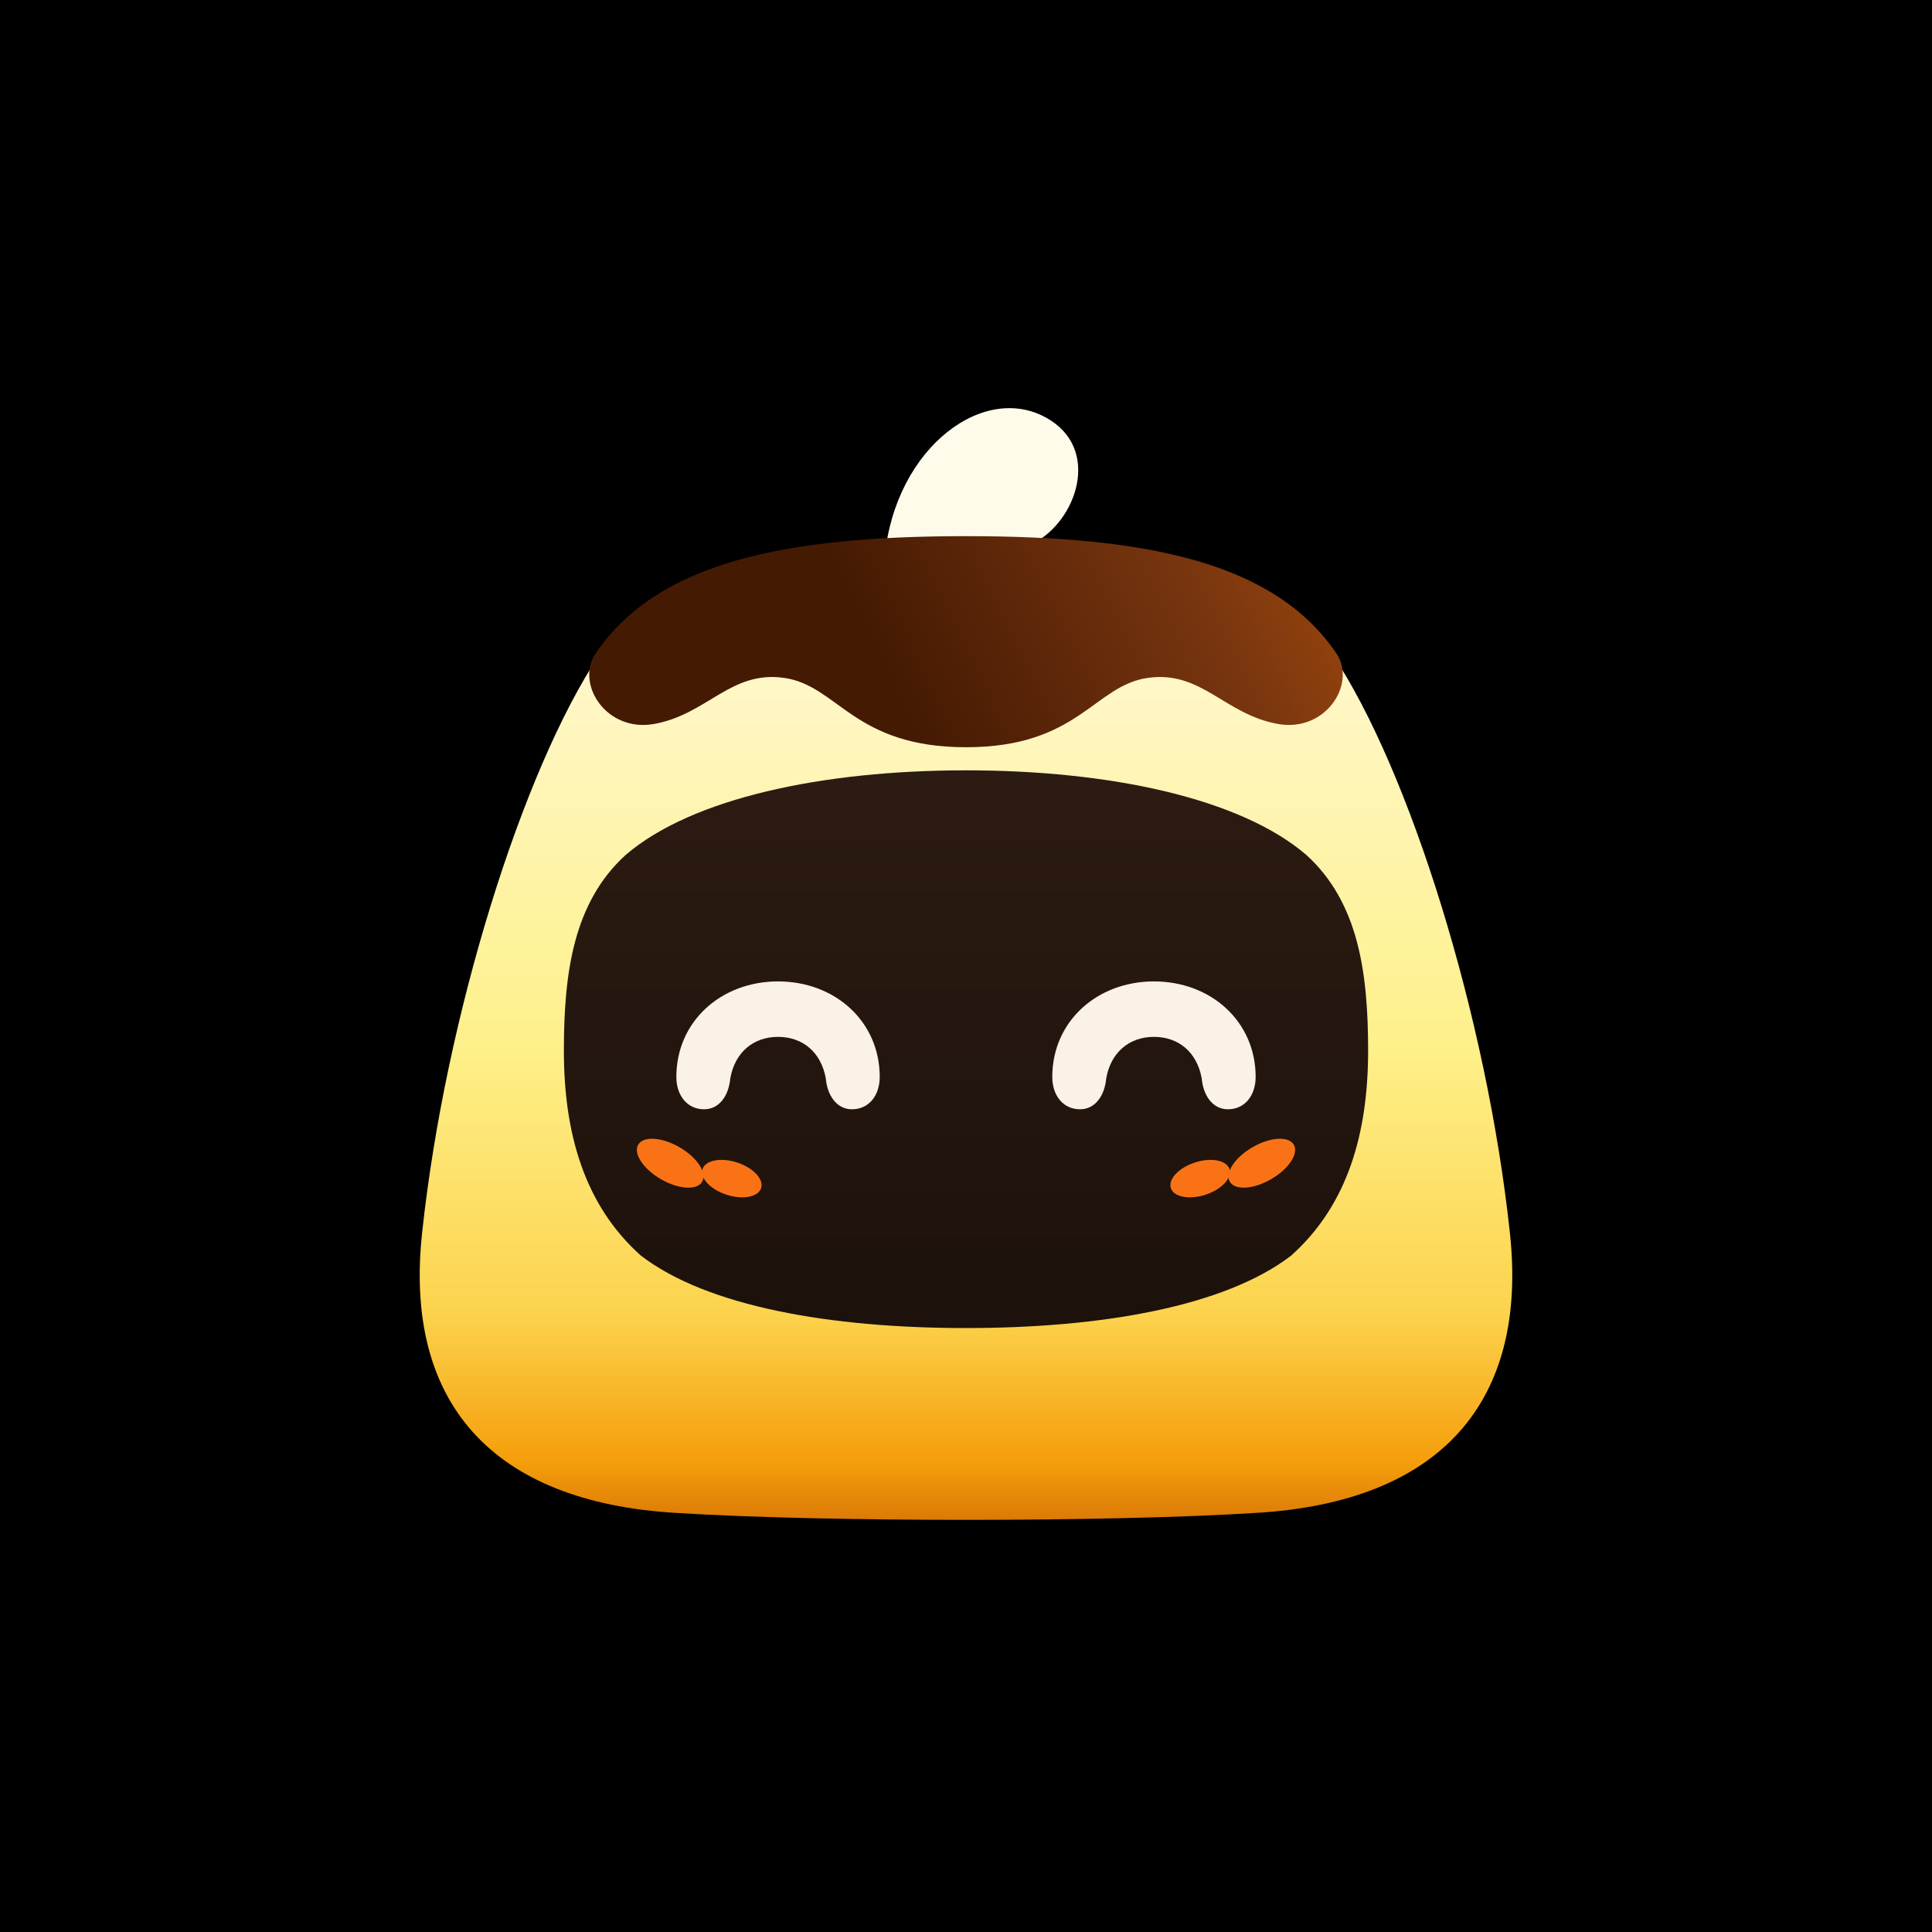
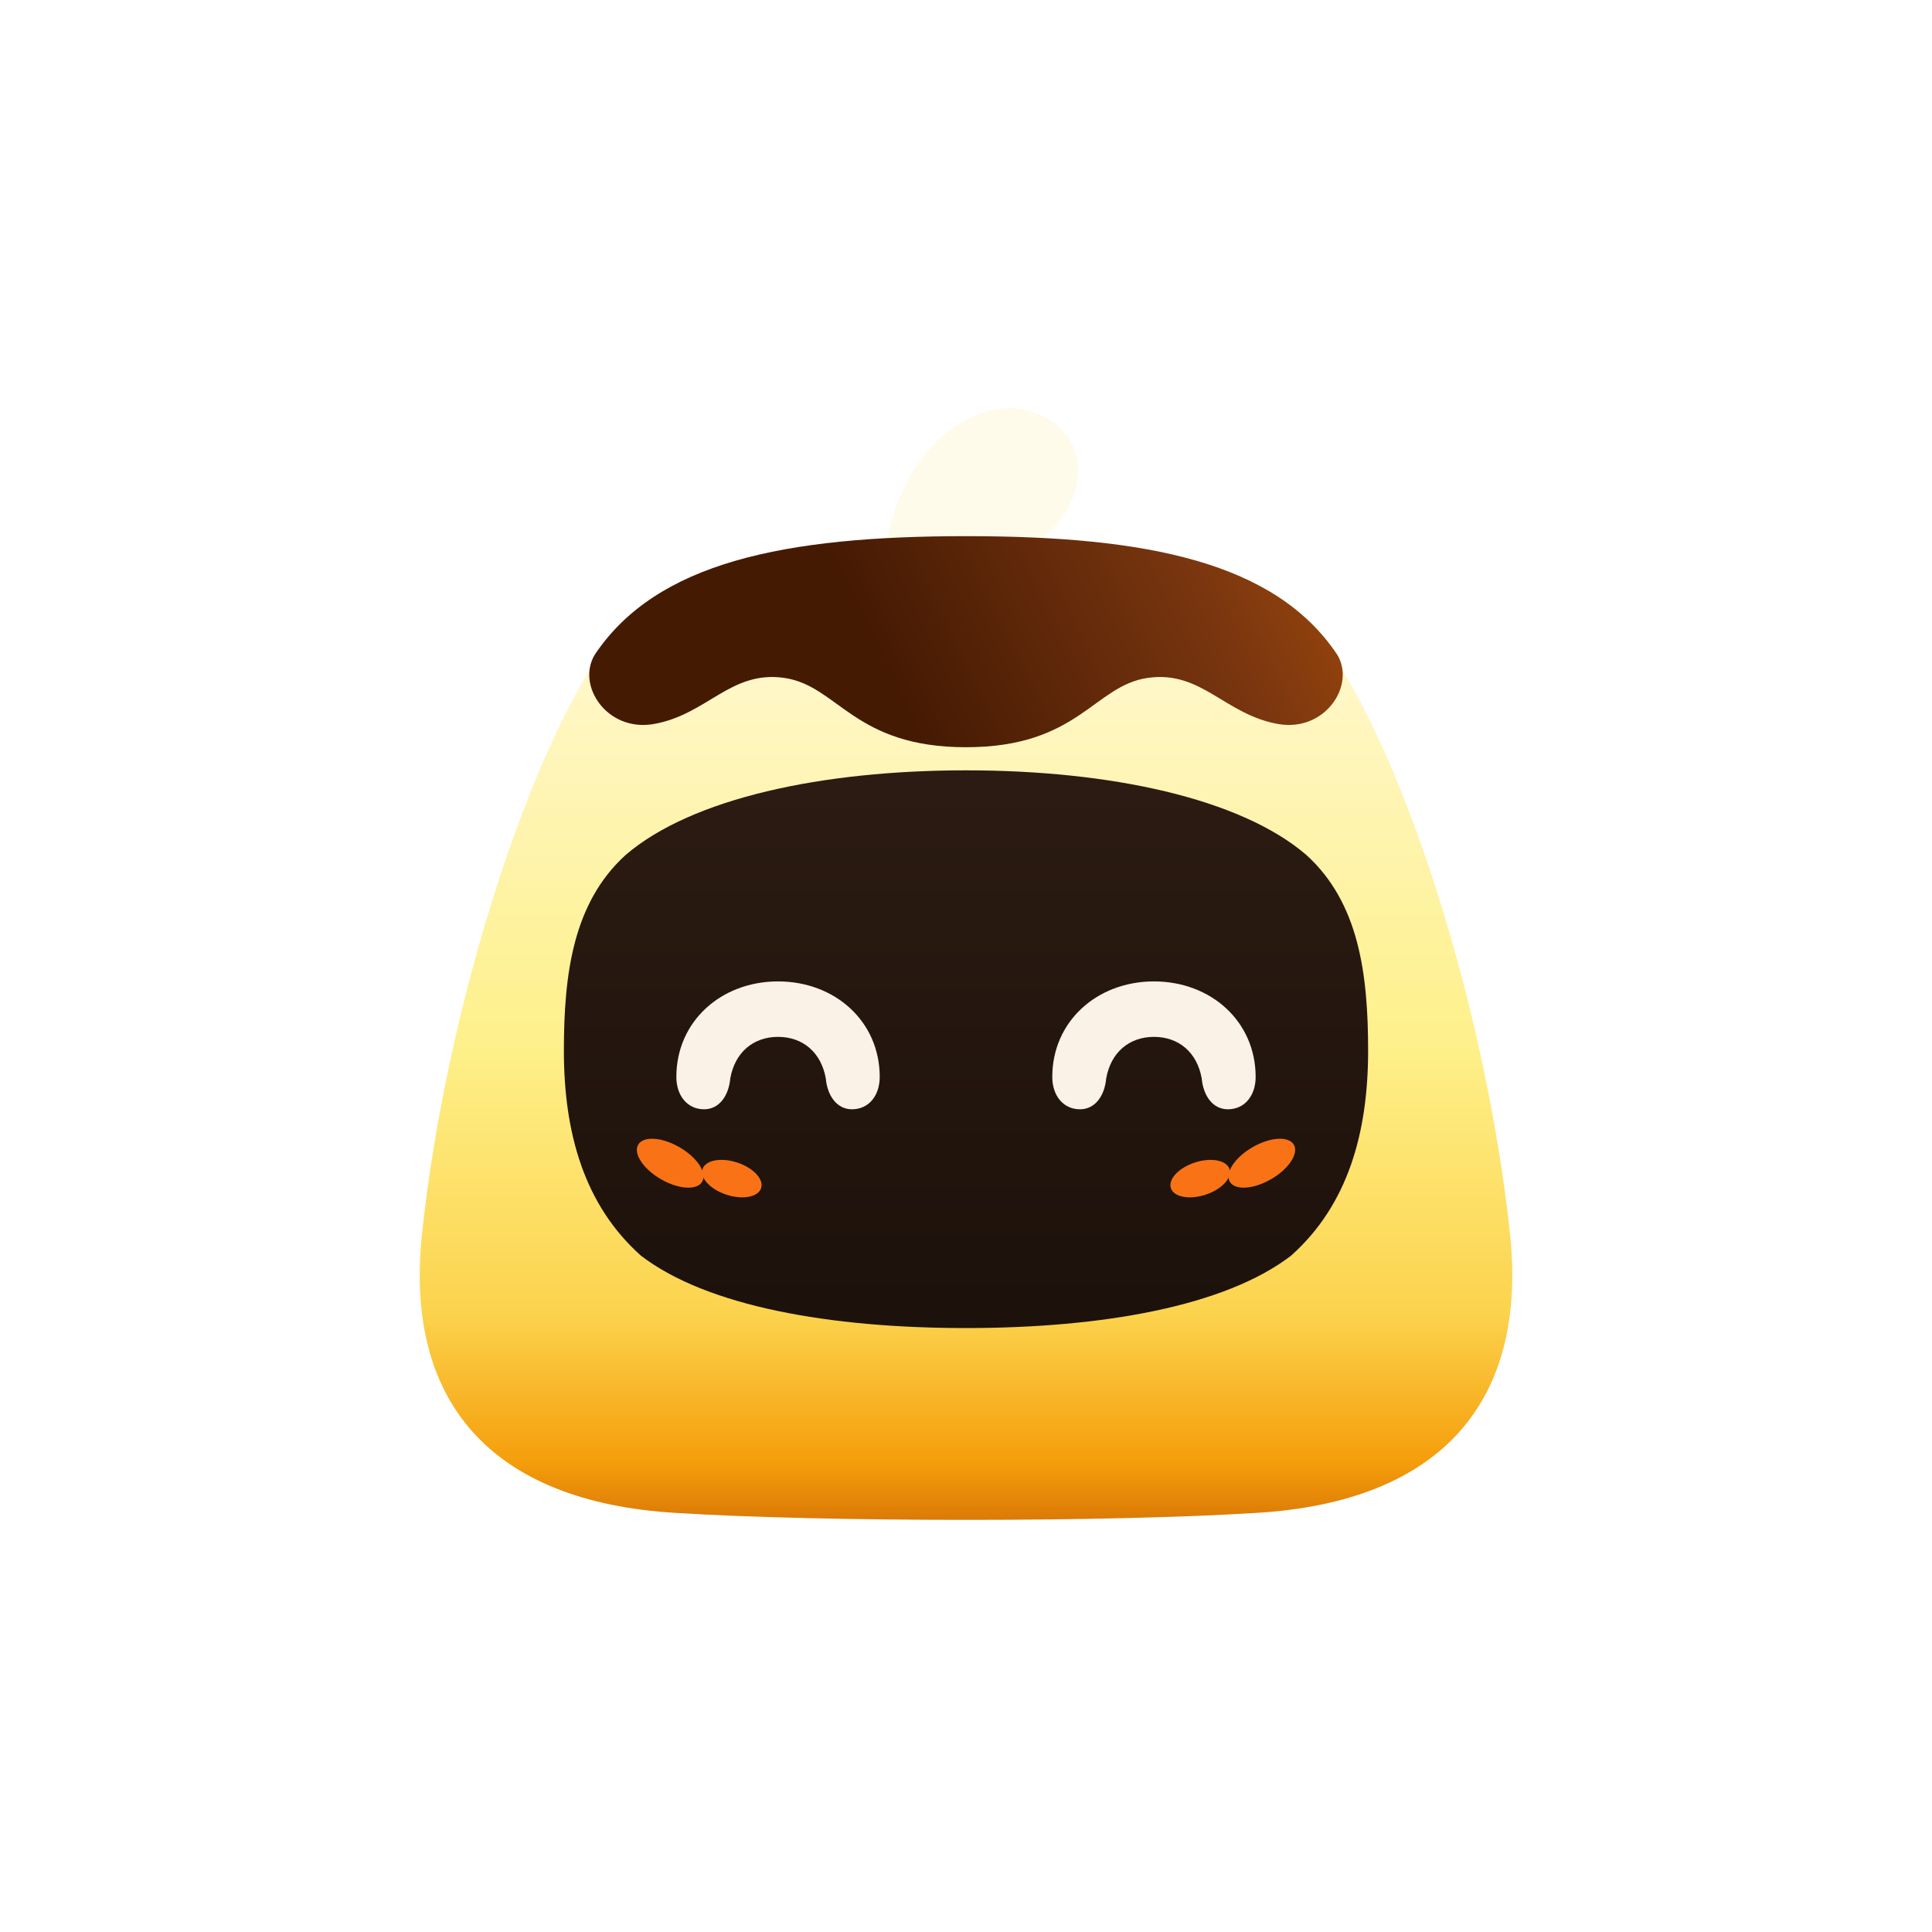
<svg xmlns="http://www.w3.org/2000/svg" id="mochi-char-10" viewBox="0 0 1254 1254" width="100%" height="100%">
  <defs>
    <linearGradient id="sproutGrad-10" x1="550" y1="380" x2="880" y2="220" gradientUnits="userSpaceOnUse">
      <stop offset="0%" stop-color="#451A03" />
      <stop offset="55%" stop-color="#78350F" />
      <stop offset="100%" stop-color="#B45309" />
    </linearGradient>
    <linearGradient id="bodyGrad-10" x1="627" y1="300" x2="627" y2="990" gradientUnits="userSpaceOnUse">
      <stop offset="0%" stop-color="#FFFBEB" />
      <stop offset="55%" stop-color="#FEF08A" />
      <stop offset="80%" stop-color="#FCD34D" />
      <stop offset="94%" stop-color="#F59E0B" />
      <stop offset="100%" stop-color="#D97706" />
    </linearGradient>
    <linearGradient id="visorGrad-10" x1="627" y1="400" x2="627" y2="860" gradientUnits="userSpaceOnUse">
      <stop offset="0%" stop-color="#301E14" />
      <stop offset="100%" stop-color="#1C110B" />
    </linearGradient>
    <style>
      #mochi-char-10 .body-part {
        transform-origin: 627px 985px;
        animation: breathe-10 4.3s cubic-bezier(0.45, 0.05, 0.55, 0.95) -0.20s infinite;
      }
      @keyframes breathe-10 {
        0%, 100% { transform: scale(1, 1) translateY(0px); }
        22% { transform: scale(1.018, 0.982) translateY(3px); }
        52% { transform: scale(0.982, 1.028) translateY(-10px); }
        70% { transform: scale(0.988, 1.020) translateY(-7px); }
        86% { transform: scale(1.010, 0.990) translateY(1.5px); }
      }
      #mochi-char-10 .sprout-part {
        transform-origin: 627px 350px;
        animation: sprout-10 4.3s ease-in-out -0.20s infinite;
      }
      @keyframes sprout-10 {
        0%, 100% { transform: rotate(0deg) translateY(0px); }
        25% { transform: rotate(-3.5deg) translateY(2px); }
        55% { transform: rotate(4.5deg) translateY(-9px); }
        80% { transform: rotate(-2deg) translateY(1px); }
      }
      #mochi-char-10 .visor-part {
        transform-origin: 627px 615px;
        animation: visor-10 4.3s cubic-bezier(0.45, 0.05, 0.55, 0.95) -0.20s infinite;
      }
      @keyframes visor-10 {
        0%, 100% { transform: translateY(0px) scale(1); }
        22% { transform: translateY(2px) scale(1.004, 0.996); }
        52% { transform: translateY(-8px) scale(0.996, 1.006); }
        86% { transform: translateY(1px); }
      }
      #mochi-char-10 .face-part {
        transform-origin: 627px 615px;
        animation: glance-10 10.8s ease-in-out -0.20s infinite;
      }
      @keyframes glance-10 {
        0%, 25%, 100% { transform: translate(0px, 0px); }
        30%, 44% { transform: translate(-5px, -3px); }
        48%, 68% { transform: translate(0px, 0px); }
        73%, 86% { transform: translate(5px, -3px); }
      }
      #mochi-char-10 .eye {
        transform-box: fill-box;
        transform-origin: center 65%;
        animation: blink-10 5.2s -0.20s infinite;
      }
      @keyframes blink-10 {
        0%, 68%, 74%, 100% { transform: scaleY(1); }
        71% { transform: scaleY(0.08) translateY(6px); }
      }
    </style>
  </defs>
-   <rect width="1254" height="1254" fill="#000000" />
  <g>
    <path class="sprout-part" d="M 575 355 C 585 285, 645 245, 685 275 C 715 298, 695 345, 665 355 Z" fill="#FFFBEB" />
    <g class="body-part">
      <path d="M 627 350 C 745 350, 825 365, 865 425 C 915 500, 965 660, 980 800 C 992 910, 935 975, 815 982 C 720 988, 534 988, 439 982 C 319 975, 262 910, 274 800 C 289 660, 339 500, 389 425 C 429 365, 509 350, 627 350 Z" fill="url(#bodyGrad-10)" />
      <path d="M 627 348 C 745 348, 828 365, 868 425 C 880 445, 860 475, 830 470 C 795 464, 780 435, 745 440 C 710 445, 700 485, 627 485 C 554 485, 544 445, 509 440 C 474 435, 459 464, 424 470 C 394 475, 374 445, 386 425 C 426 365, 509 348, 627 348 Z" fill="url(#sproutGrad-10)" />
    </g>
    <path class="visor-part" d="M 627 500 C 720 500, 805 518, 848 555 C 882 586, 888 632, 888 682 C 888 735, 875 782, 838 815 C 795 848, 715 862, 627 862 C 539 862, 459 848, 416 815 C 379 782, 366 735, 366 682 C 366 632, 372 586, 406 555 C 449 518, 534 500, 627 500 Z" fill="url(#visorGrad-10)" />
    <g class="face-part">
      <g fill="#FAF1E7">
        <g transform="translate(0, 65)">
          <path class="eye" d="M 457 655 C 446 655, 439 646, 439 634 C 439 598, 468 572, 505 572 C 542 572, 571 598, 571 634 C 571 646, 564 655, 553 655 C 543 655, 537 646, 536 635 C 533 618, 521 608, 505 608 C 489 608, 477 618, 474 635 C 473 646, 467 655, 457 655 Z" />
          <path class="eye" d="M 797 655 C 808 655, 815 646, 815 634 C 815 598, 786 572, 749 572 C 712 572, 683 598, 683 634 C 683 646, 690 655, 701 655 C 711 655, 717 646, 718 635 C 721 618, 733 608, 749 608 C 765 608, 777 618, 780 635 C 781 646, 787 655, 797 655 Z" />
        </g>
      </g>
      <g fill="#F97316">
        <ellipse cx="435" cy="755" rx="24" ry="12" transform="rotate(30 435 755)" />
        <ellipse cx="475" cy="765" rx="20" ry="11" transform="rotate(18 475 765)" />
        <ellipse cx="819" cy="755" rx="24" ry="12" transform="rotate(-30 819 755)" />
        <ellipse cx="779" cy="765" rx="20" ry="11" transform="rotate(-18 779 765)" />
      </g>
    </g>
  </g>
</svg>
